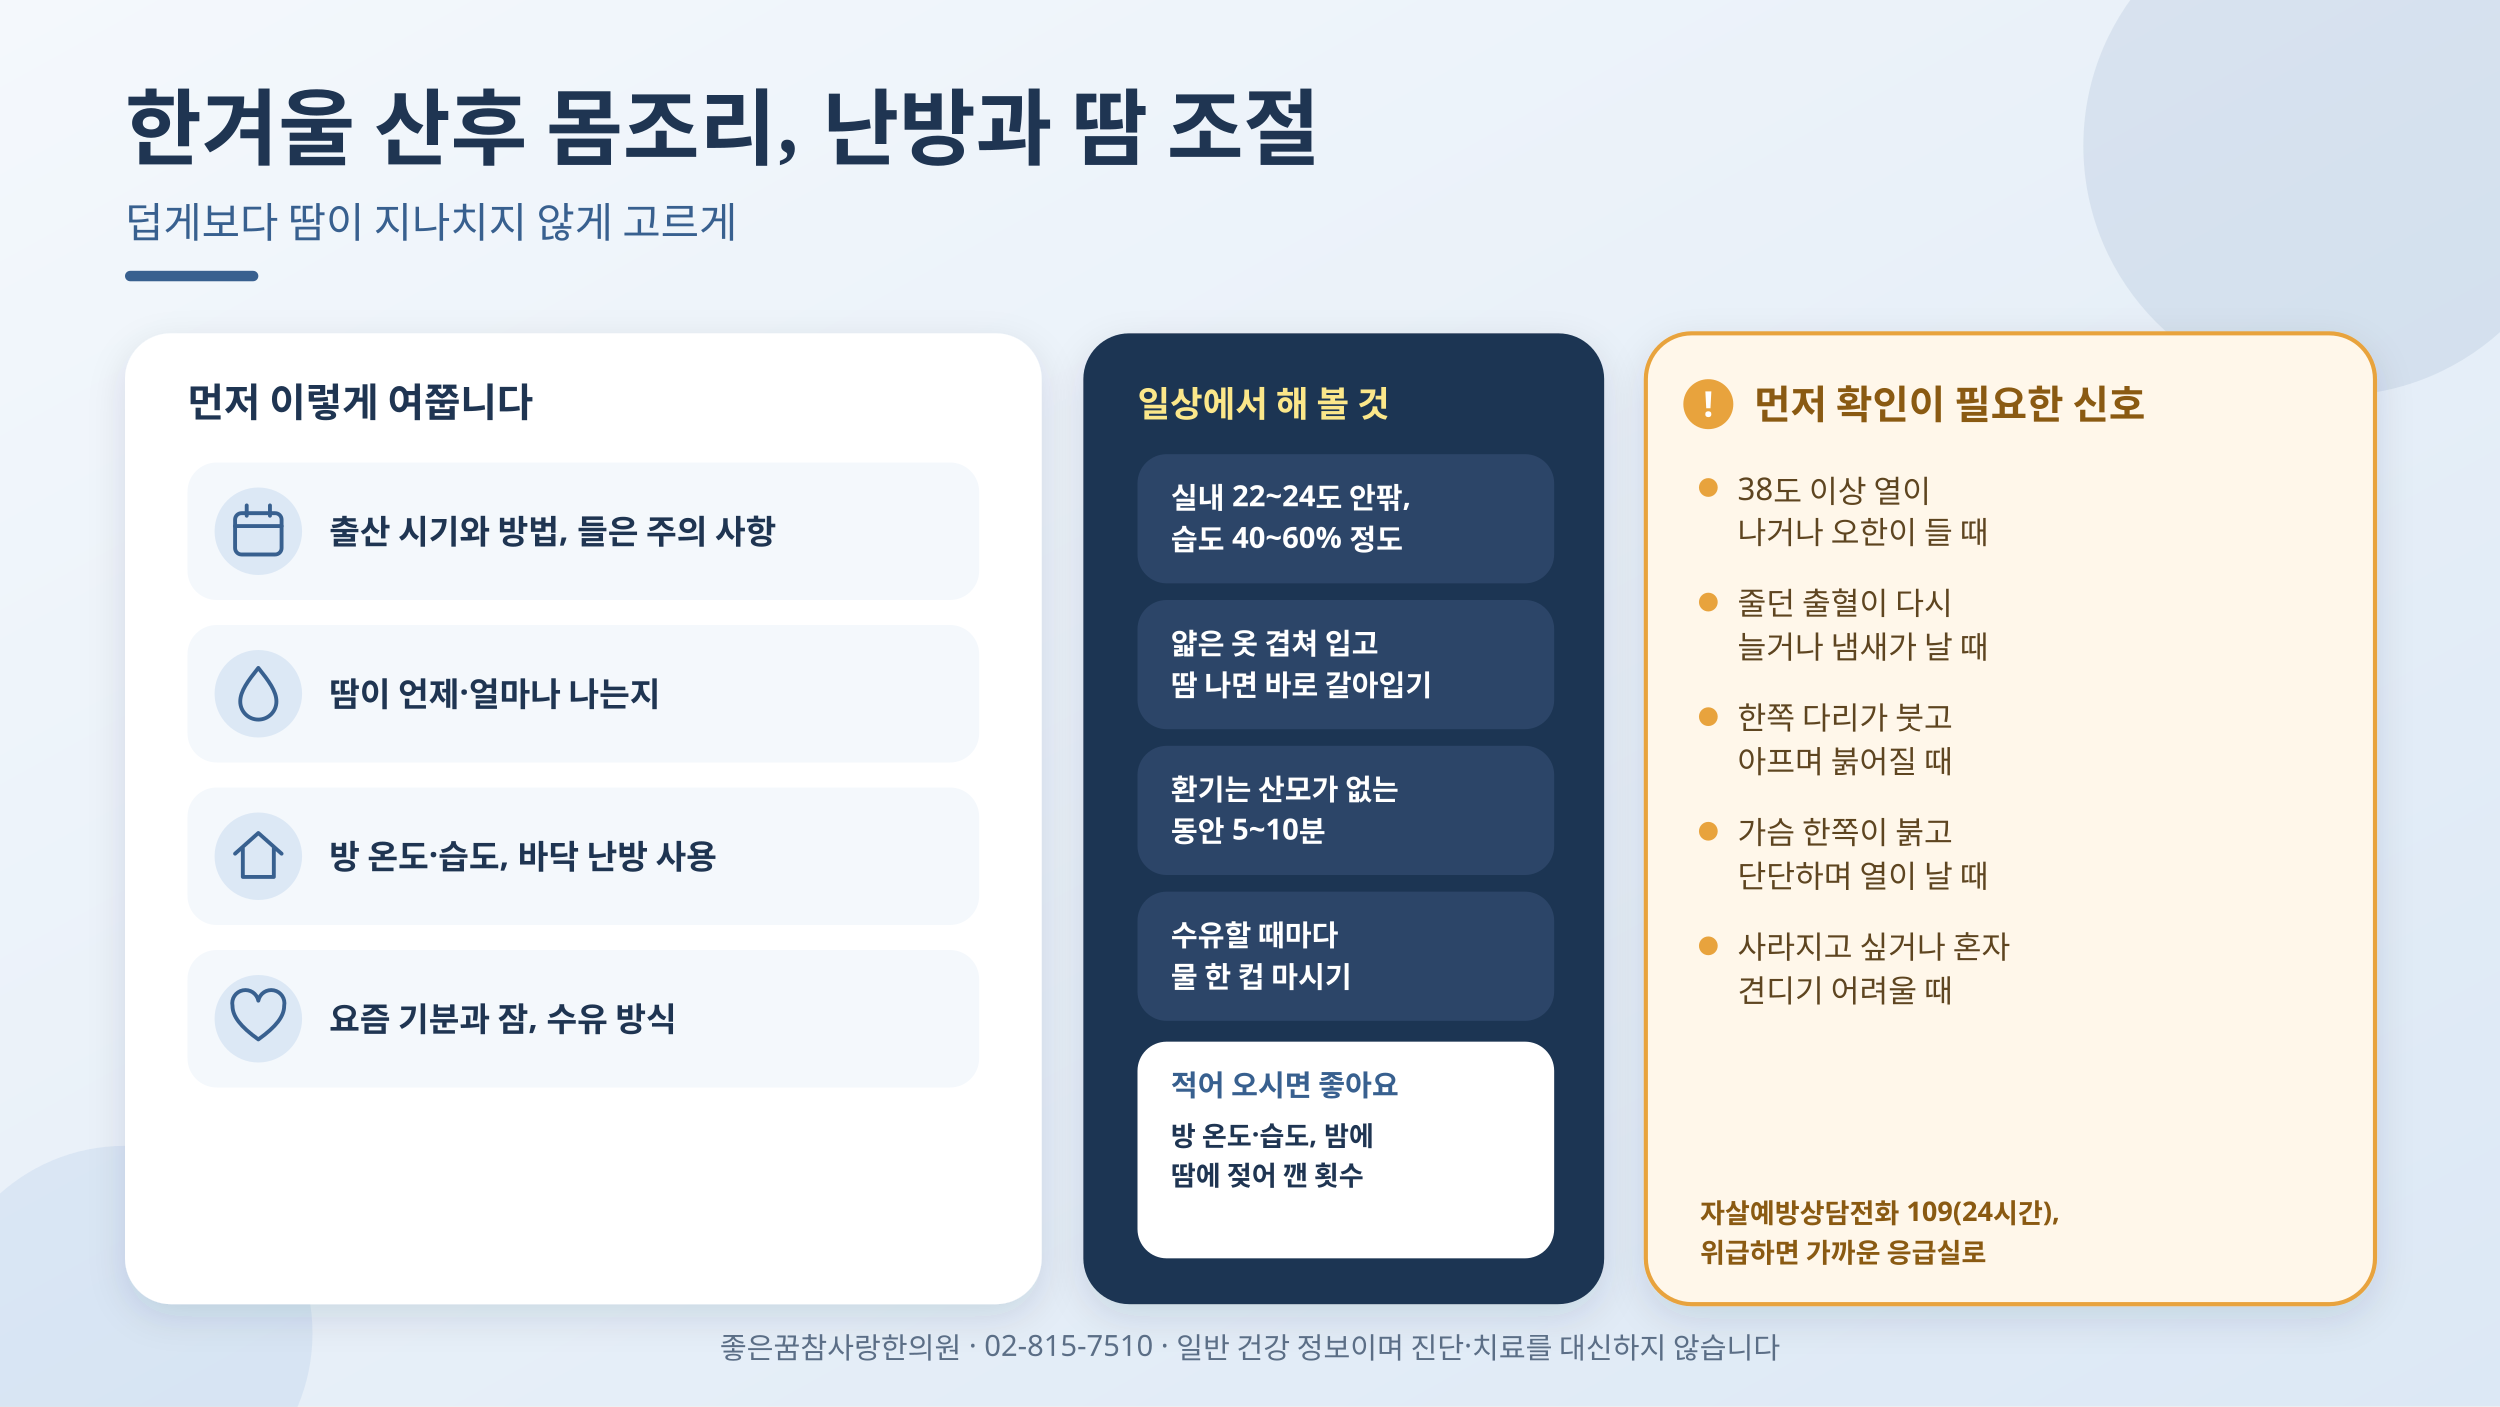
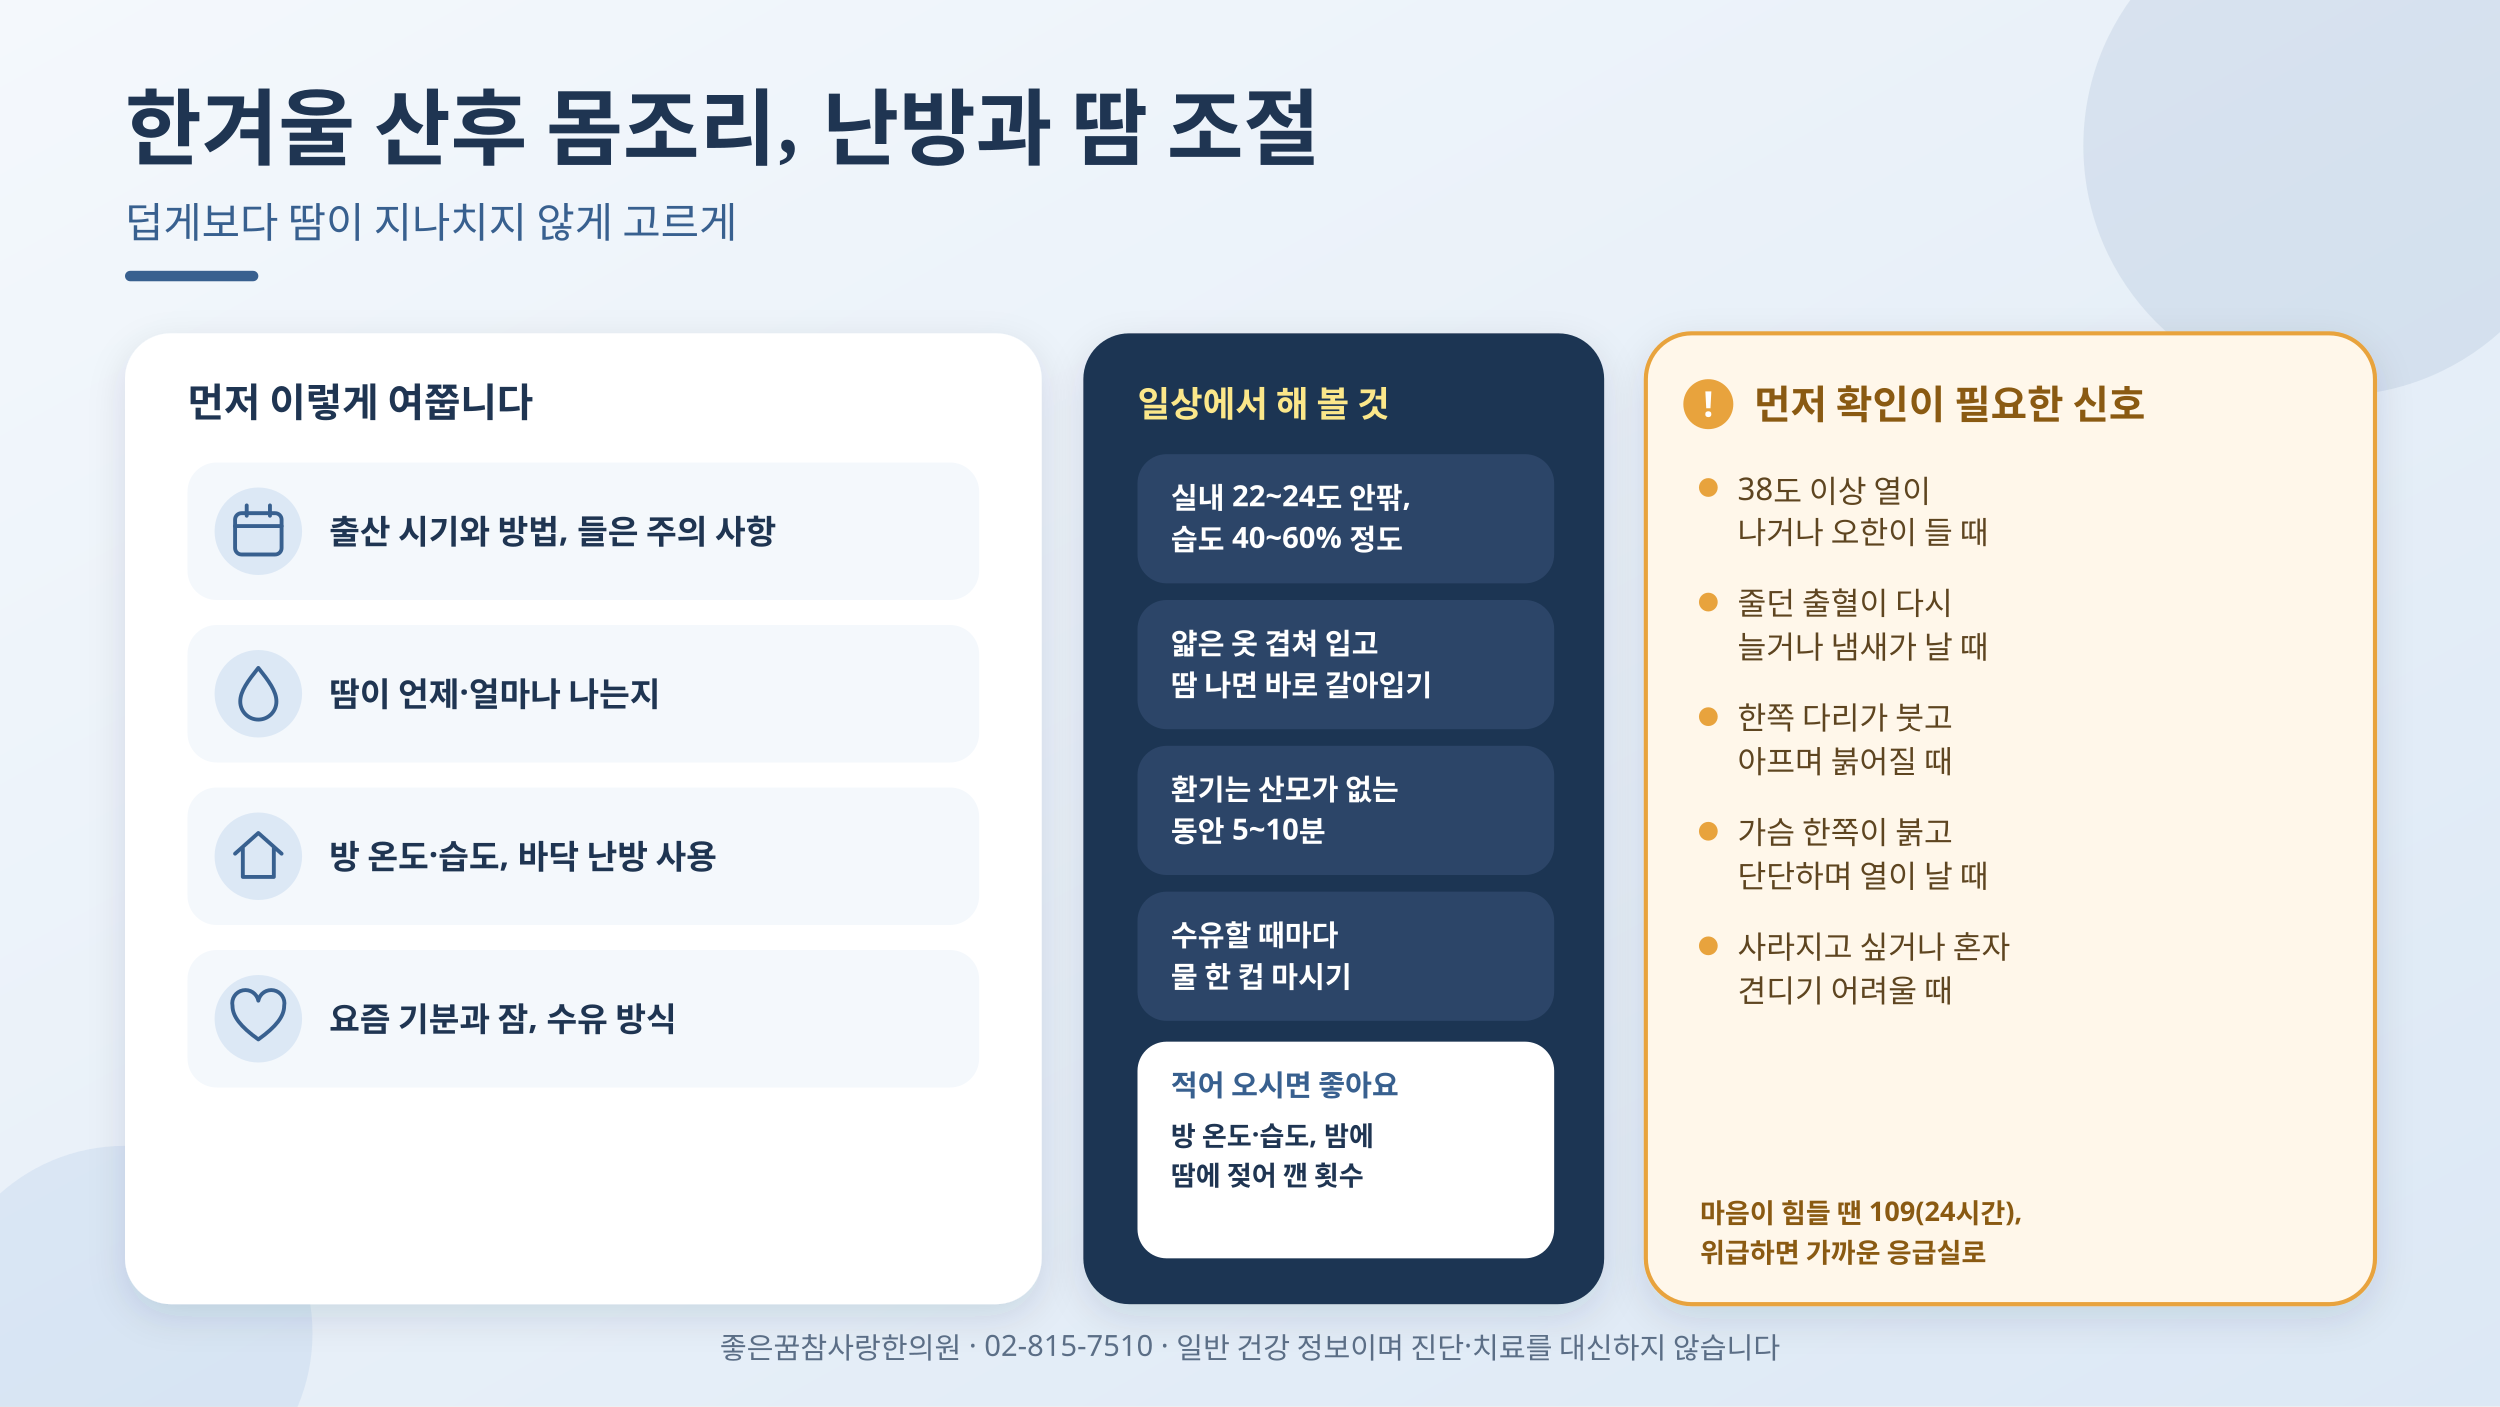
<svg xmlns="http://www.w3.org/2000/svg" viewBox="0 0 1200 675" width="1200" height="675">
  <defs>
    <linearGradient id="bg" x1="0" y1="0" x2="1" y2="1">
      <stop offset="0" stop-color="#F4F8FC" />
      <stop offset="1" stop-color="#DCE8F5" />
    </linearGradient>
    <filter id="sh" x="-10%" y="-10%" width="120%" height="130%">
      <feDropShadow dx="0" dy="6" stdDeviation="9" flood-color="#1F3552" flood-opacity="0.12" />
    </filter>
  </defs>
  <rect width="1200" height="675" fill="url(#bg)" />
  <circle cx="1120" cy="70" r="120" fill="#38608F" opacity="0.10" />
  <circle cx="60" cy="640" r="90" fill="#90B2DD" opacity="0.18" />
  <text x="60" y="76" font-family="'Nanum Myeongjo','Noto Serif KR','Malgun Gothic',serif" font-size="40" font-weight="800" fill="#1F3552" text-anchor="start">
    <tspan x="60" dy="0">한겨울 산후 몸조리, 난방과 땀 조절</tspan>
  </text>
  <text x="60" y="114" font-family="'Noto Sans KR','Malgun Gothic','Apple SD Gothic Neo',sans-serif" font-size="20" font-weight="400" fill="#38608F" text-anchor="start">
    <tspan x="60" dy="0">덥게보다 땀이 지나치지 않게 고르게</tspan>
  </text>
  <rect x="60" y="130" width="64" height="5" rx="2.5" fill="#38608F" />
  <rect x="60" y="160" width="440" height="466" rx="22" fill="#FFFFFF" filter="url(#sh)" />
  <text x="90" y="200" font-family="'Noto Sans KR','Malgun Gothic','Apple SD Gothic Neo',sans-serif" font-size="19" font-weight="800" fill="#1F3552" text-anchor="start">
    <tspan x="90" dy="0">먼저 이렇게 여쭙니다</tspan>
  </text>
  <rect x="90" y="222" width="380" height="66" rx="14" fill="#F4F8FC" />
  <circle cx="124" cy="255" r="21" fill="#DCE8F5" />
  <g transform="translate(124 255) scale(0.62)" fill="none" stroke="#38608F" stroke-width="3" stroke-linecap="round" stroke-linejoin="round">
    <rect x="-18" y="-14" width="36" height="32" rx="5" />
    <path d="M-18 -4 h36 M-9 -20 v8 M9 -20 v8" />
  </g>
  <text x="158" y="261" font-family="'Noto Sans KR','Malgun Gothic','Apple SD Gothic Neo',sans-serif" font-size="16" font-weight="700" fill="#1F3552" text-anchor="start">
    <tspan x="158" dy="0">출산 시기와 방법, 들은 주의 사항</tspan>
  </text>
  <rect x="90" y="300" width="380" height="66" rx="14" fill="#F4F8FC" />
  <circle cx="124" cy="333" r="21" fill="#DCE8F5" />
  <g transform="translate(124 333) scale(0.62)" fill="none" stroke="#38608F" stroke-width="3" stroke-linecap="round" stroke-linejoin="round">
    <path d="M0 -20 c8 10 14 18 14 26 a14 14 0 0 1 -28 0 c0 -8 6 -16 14 -26 z" />
  </g>
  <text x="158" y="339" font-family="'Noto Sans KR','Malgun Gothic','Apple SD Gothic Neo',sans-serif" font-size="16" font-weight="700" fill="#1F3552" text-anchor="start">
    <tspan x="158" dy="0">땀이 언제·얼마나 나는지</tspan>
  </text>
  <rect x="90" y="378" width="380" height="66" rx="14" fill="#F4F8FC" />
  <circle cx="124" cy="411" r="21" fill="#DCE8F5" />
  <g transform="translate(124 411) scale(0.62)" fill="none" stroke="#38608F" stroke-width="3" stroke-linecap="round" stroke-linejoin="round">
    <path d="M-18 -2 l18 -16 l18 16 M-12 -6 v22 h24 v-22" />
  </g>
  <text x="158" y="417" font-family="'Noto Sans KR','Malgun Gothic','Apple SD Gothic Neo',sans-serif" font-size="16" font-weight="700" fill="#1F3552" text-anchor="start">
    <tspan x="158" dy="0">방 온도·습도, 바닥 난방 사용</tspan>
  </text>
  <rect x="90" y="456" width="380" height="66" rx="14" fill="#F4F8FC" />
  <circle cx="124" cy="489" r="21" fill="#DCE8F5" />
  <g transform="translate(124 489) scale(0.62)" fill="none" stroke="#38608F" stroke-width="3" stroke-linecap="round" stroke-linejoin="round">
    <path d="M0 16 c-14 -10 -20 -18 -20 -26 a10 10 0 0 1 20 -4 a10 10 0 0 1 20 4 c0 8 -6 16 -20 26 z" />
  </g>
  <text x="158" y="495" font-family="'Noto Sans KR','Malgun Gothic','Apple SD Gothic Neo',sans-serif" font-size="16" font-weight="700" fill="#1F3552" text-anchor="start">
    <tspan x="158" dy="0">요즘 기분과 잠, 수유 방식</tspan>
  </text>
  <rect x="520" y="160" width="250" height="466" rx="22" fill="#1F3552" filter="url(#sh)" />
  <text x="546" y="200" font-family="'Noto Sans KR','Malgun Gothic','Apple SD Gothic Neo',sans-serif" font-size="17" font-weight="800" fill="#FBE78A" text-anchor="start">
    <tspan x="546" dy="0">일상에서 해 볼 것</tspan>
  </text>
  <rect x="546" y="218" width="200" height="62" rx="14" fill="#2C4568" />
  <text x="562" y="244" font-family="'Noto Sans KR','Malgun Gothic','Apple SD Gothic Neo',sans-serif" font-size="14" font-weight="600" fill="#FFFFFF" text-anchor="start">
    <tspan x="562" dy="0">실내 22~24도 안팎,</tspan>
    <tspan x="562" dy="20">습도 40~60% 정도</tspan>
  </text>
  <rect x="546" y="288" width="200" height="62" rx="14" fill="#2C4568" />
  <text x="562" y="314" font-family="'Noto Sans KR','Malgun Gothic','Apple SD Gothic Neo',sans-serif" font-size="14" font-weight="600" fill="#FFFFFF" text-anchor="start">
    <tspan x="562" dy="0">얇은 옷 겹쳐 입고</tspan>
    <tspan x="562" dy="20">땀 나면 바로 갈아입기</tspan>
  </text>
  <rect x="546" y="358" width="200" height="62" rx="14" fill="#2C4568" />
  <text x="562" y="384" font-family="'Noto Sans KR','Malgun Gothic','Apple SD Gothic Neo',sans-serif" font-size="14" font-weight="600" fill="#FFFFFF" text-anchor="start">
    <tspan x="562" dy="0">환기는 산모가 없는</tspan>
    <tspan x="562" dy="20">동안 5~10분</tspan>
  </text>
  <rect x="546" y="428" width="200" height="62" rx="14" fill="#2C4568" />
  <text x="562" y="454" font-family="'Noto Sans KR','Malgun Gothic','Apple SD Gothic Neo',sans-serif" font-size="14" font-weight="600" fill="#FFFFFF" text-anchor="start">
    <tspan x="562" dy="0">수유할 때마다</tspan>
    <tspan x="562" dy="20">물 한 컵 마시기</tspan>
  </text>
  <rect x="546" y="500" width="200" height="104" rx="14" fill="#FFFFFF" />
  <text x="562" y="526" font-family="'Noto Sans KR','Malgun Gothic','Apple SD Gothic Neo',sans-serif" font-size="14" font-weight="800" fill="#38608F" text-anchor="start">
    <tspan x="562" dy="0">적어 오시면 좋아요</tspan>
  </text>
  <text x="562" y="550" font-family="'Noto Sans KR','Malgun Gothic','Apple SD Gothic Neo',sans-serif" font-size="13" font-weight="600" fill="#1F3552" text-anchor="start">
    <tspan x="562" dy="0">방 온도·습도, 밤에</tspan>
    <tspan x="562" dy="19">땀에 젖어 깬 횟수</tspan>
  </text>
  <rect x="790" y="160" width="350" height="466" rx="22" fill="#FFF7EA" stroke="#E8A33D" stroke-width="2" filter="url(#sh)" />
  <circle cx="820" cy="194" r="12" fill="#E8A33D" />
  <text x="820" y="200" font-family="'Noto Sans KR','Malgun Gothic','Apple SD Gothic Neo',sans-serif" font-size="17" font-weight="800" fill="#FFFFFF" text-anchor="middle">
    <tspan x="820" dy="0">!</tspan>
  </text>
  <text x="842" y="201" font-family="'Noto Sans KR','Malgun Gothic','Apple SD Gothic Neo',sans-serif" font-size="19" font-weight="800" fill="#8A5A12" text-anchor="start">
    <tspan x="842" dy="0">먼저 확인이 필요한 신호</tspan>
  </text>
  <circle cx="820" cy="234" r="4.5" fill="#E8A33D" />
  <text x="834" y="240" font-family="'Noto Sans KR','Malgun Gothic','Apple SD Gothic Neo',sans-serif" font-size="15" font-weight="500" fill="#5E4520" text-anchor="start">
    <tspan x="834" dy="0">38도 이상 열이</tspan>
    <tspan x="834" dy="21">나거나 오한이 들 때</tspan>
  </text>
  <circle cx="820" cy="289" r="4.5" fill="#E8A33D" />
  <text x="834" y="295" font-family="'Noto Sans KR','Malgun Gothic','Apple SD Gothic Neo',sans-serif" font-size="15" font-weight="500" fill="#5E4520" text-anchor="start">
    <tspan x="834" dy="0">줄던 출혈이 다시</tspan>
    <tspan x="834" dy="21">늘거나 냄새가 날 때</tspan>
  </text>
  <circle cx="820" cy="344" r="4.5" fill="#E8A33D" />
  <text x="834" y="350" font-family="'Noto Sans KR','Malgun Gothic','Apple SD Gothic Neo',sans-serif" font-size="15" font-weight="500" fill="#5E4520" text-anchor="start">
    <tspan x="834" dy="0">한쪽 다리가 붓고</tspan>
    <tspan x="834" dy="21">아프며 붉어질 때</tspan>
  </text>
  <circle cx="820" cy="399" r="4.5" fill="#E8A33D" />
  <text x="834" y="405" font-family="'Noto Sans KR','Malgun Gothic','Apple SD Gothic Neo',sans-serif" font-size="15" font-weight="500" fill="#5E4520" text-anchor="start">
    <tspan x="834" dy="0">가슴 한쪽이 붉고</tspan>
    <tspan x="834" dy="21">단단하며 열이 날 때</tspan>
  </text>
  <circle cx="820" cy="454" r="4.5" fill="#E8A33D" />
  <text x="834" y="460" font-family="'Noto Sans KR','Malgun Gothic','Apple SD Gothic Neo',sans-serif" font-size="15" font-weight="500" fill="#5E4520" text-anchor="start">
    <tspan x="834" dy="0">사라지고 싶거나 혼자</tspan>
    <tspan x="834" dy="21">견디기 어려울 때</tspan>
  </text>
  <text x="816" y="587" font-family="'Noto Sans KR','Malgun Gothic','Apple SD Gothic Neo',sans-serif" font-size="13" font-weight="700" fill="#8A5A12" text-anchor="start">
-     <tspan x="816" dy="0">자살예방상담전화 109(24시간),</tspan>
+     <tspan x="816" dy="0">마음이 힘들 땐 109(24시간),</tspan>
    <tspan x="816" dy="19">위급하면 가까운 응급실로</tspan>
  </text>
  <text x="600" y="652" font-family="'Noto Sans KR','Malgun Gothic','Apple SD Gothic Neo',sans-serif" font-size="14" font-weight="400" fill="#5B6E86" text-anchor="middle">
    <tspan x="600" dy="0">좋은꿈참사랑한의원 · 02-815-7510 · 일반 건강 정보이며 진단·치료를 대신하지 않습니다</tspan>
  </text>
</svg>
